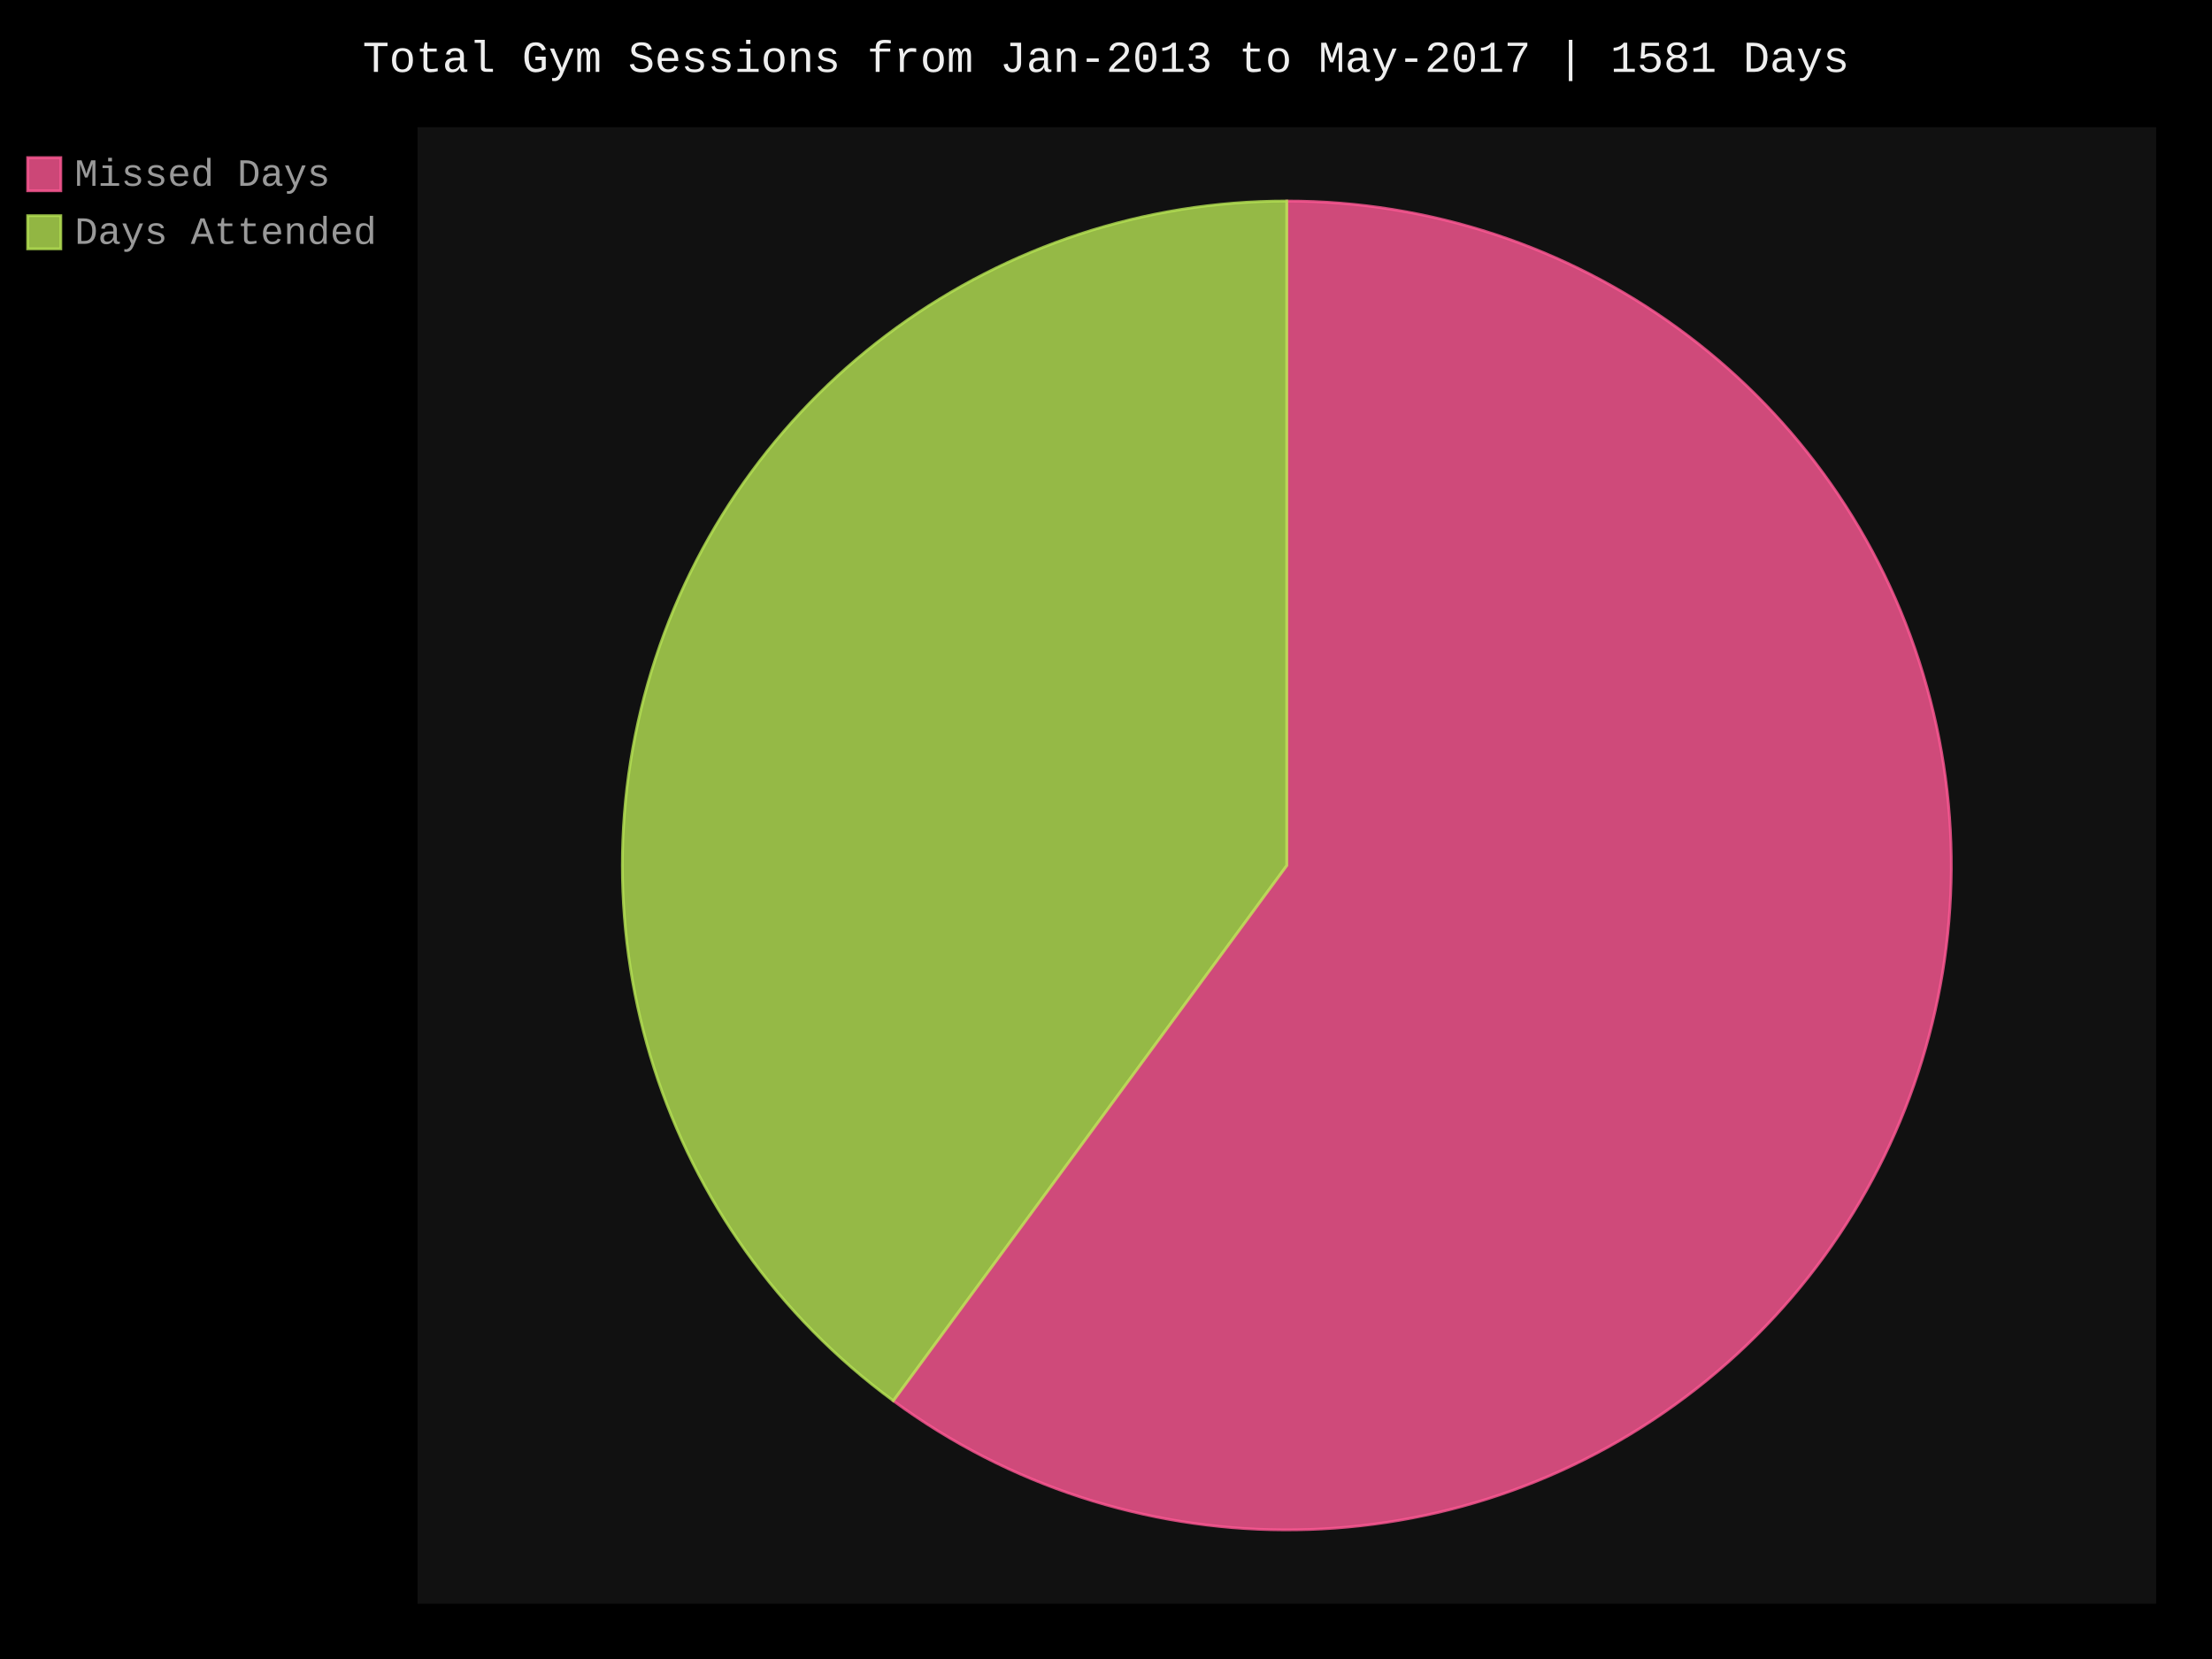
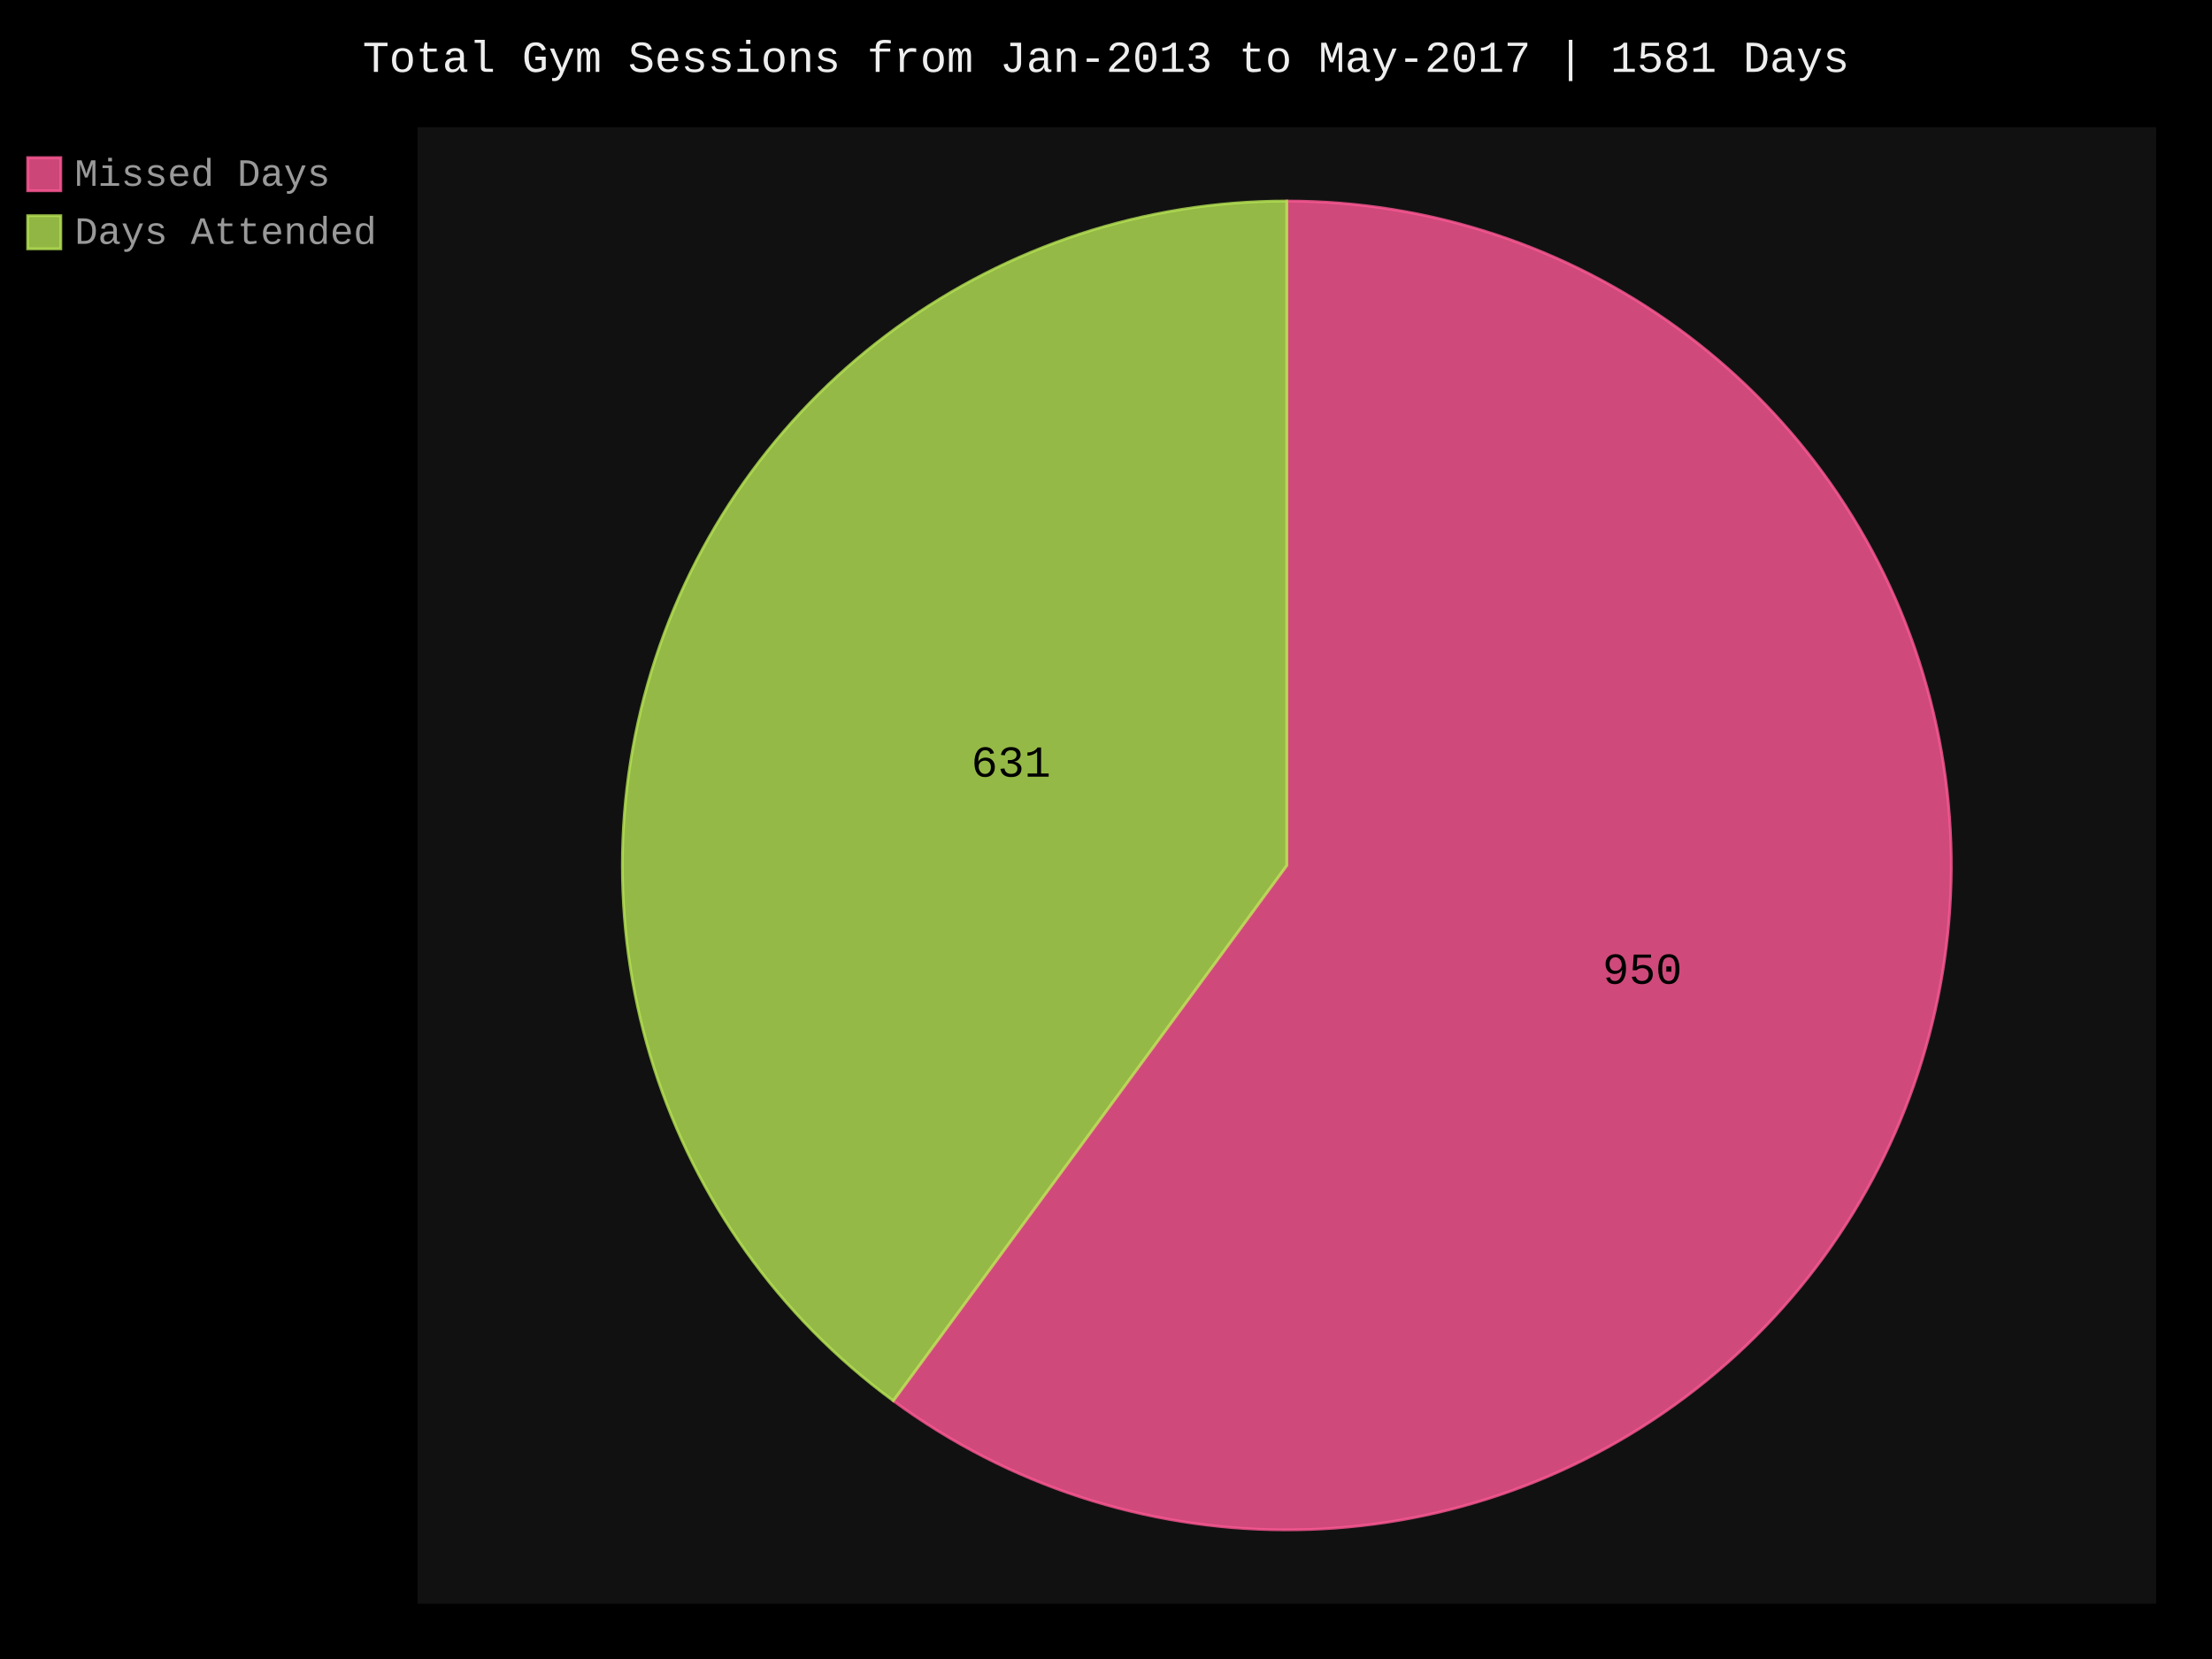
- <svg xmlns="http://www.w3.org/2000/svg" class="pygal-chart" id="chart-cfa781d5-6348-4046-9586-6db8253924e6" viewBox="0 0 800 600">
+ <svg xmlns="http://www.w3.org/2000/svg" class="pygal-chart" id="chart-da55befe-4cb9-421f-ae4c-f2826f29c78d" viewBox="0 0 800 600">
  <defs>
-     <style type="text/css">#chart-cfa781d5-6348-4046-9586-6db8253924e6{-webkit-user-select:none;-webkit-font-smoothing:antialiased;font-family:Consolas,"Liberation Mono",Menlo,Courier,monospace}#chart-cfa781d5-6348-4046-9586-6db8253924e6 .title{font-family:Consolas,"Liberation Mono",Menlo,Courier,monospace;font-size:16px}#chart-cfa781d5-6348-4046-9586-6db8253924e6 .legends .legend text{font-family:Consolas,"Liberation Mono",Menlo,Courier,monospace;font-size:14px}#chart-cfa781d5-6348-4046-9586-6db8253924e6 .axis text{font-family:Consolas,"Liberation Mono",Menlo,Courier,monospace;font-size:10px}#chart-cfa781d5-6348-4046-9586-6db8253924e6 .axis text.major{font-family:Consolas,"Liberation Mono",Menlo,Courier,monospace;font-size:10px}#chart-cfa781d5-6348-4046-9586-6db8253924e6 .text-overlay text.value{font-family:Consolas,"Liberation Mono",Menlo,Courier,monospace;font-size:16px}#chart-cfa781d5-6348-4046-9586-6db8253924e6 .text-overlay text.label{font-family:Consolas,"Liberation Mono",Menlo,Courier,monospace;font-size:10px}#chart-cfa781d5-6348-4046-9586-6db8253924e6 .tooltip{font-family:Consolas,"Liberation Mono",Menlo,Courier,monospace;font-size:14px}#chart-cfa781d5-6348-4046-9586-6db8253924e6 text.no_data{font-family:Consolas,"Liberation Mono",Menlo,Courier,monospace;font-size:64px}
- #chart-cfa781d5-6348-4046-9586-6db8253924e6{background-color:black}#chart-cfa781d5-6348-4046-9586-6db8253924e6 path,#chart-cfa781d5-6348-4046-9586-6db8253924e6 line,#chart-cfa781d5-6348-4046-9586-6db8253924e6 rect,#chart-cfa781d5-6348-4046-9586-6db8253924e6 circle{-webkit-transition:250ms;-moz-transition:250ms;transition:250ms}#chart-cfa781d5-6348-4046-9586-6db8253924e6 .graph &gt; .background{fill:black}#chart-cfa781d5-6348-4046-9586-6db8253924e6 .plot &gt; .background{fill:#111}#chart-cfa781d5-6348-4046-9586-6db8253924e6 .graph{fill:#999}#chart-cfa781d5-6348-4046-9586-6db8253924e6 text.no_data{fill:#eee}#chart-cfa781d5-6348-4046-9586-6db8253924e6 .title{fill:#eee}#chart-cfa781d5-6348-4046-9586-6db8253924e6 .legends .legend text{fill:#999}#chart-cfa781d5-6348-4046-9586-6db8253924e6 .legends .legend:hover text{fill:#eee}#chart-cfa781d5-6348-4046-9586-6db8253924e6 .axis .line{stroke:#eee}#chart-cfa781d5-6348-4046-9586-6db8253924e6 .axis .guide.line{stroke:#555}#chart-cfa781d5-6348-4046-9586-6db8253924e6 .axis .major.line{stroke:#999}#chart-cfa781d5-6348-4046-9586-6db8253924e6 .axis text.major{fill:#eee}#chart-cfa781d5-6348-4046-9586-6db8253924e6 .axis.y .guides:hover .guide.line,#chart-cfa781d5-6348-4046-9586-6db8253924e6 .line-graph .axis.x .guides:hover .guide.line,#chart-cfa781d5-6348-4046-9586-6db8253924e6 .stackedline-graph .axis.x .guides:hover .guide.line,#chart-cfa781d5-6348-4046-9586-6db8253924e6 .xy-graph .axis.x .guides:hover .guide.line{stroke:#eee}#chart-cfa781d5-6348-4046-9586-6db8253924e6 .axis .guides:hover text{fill:#eee}#chart-cfa781d5-6348-4046-9586-6db8253924e6 .reactive{fill-opacity:.8;stroke-opacity:.8}#chart-cfa781d5-6348-4046-9586-6db8253924e6 .ci{stroke:#999}#chart-cfa781d5-6348-4046-9586-6db8253924e6 .reactive.active,#chart-cfa781d5-6348-4046-9586-6db8253924e6 .active .reactive{fill-opacity:.4;stroke-opacity:.9;stroke-width:4}#chart-cfa781d5-6348-4046-9586-6db8253924e6 .ci .reactive.active{stroke-width:1.5}#chart-cfa781d5-6348-4046-9586-6db8253924e6 .series text{fill:#eee}#chart-cfa781d5-6348-4046-9586-6db8253924e6 .tooltip rect{fill:#111;stroke:#eee;-webkit-transition:opacity 250ms;-moz-transition:opacity 250ms;transition:opacity 250ms}#chart-cfa781d5-6348-4046-9586-6db8253924e6 .tooltip .label{fill:#999}#chart-cfa781d5-6348-4046-9586-6db8253924e6 .tooltip .label{fill:#999}#chart-cfa781d5-6348-4046-9586-6db8253924e6 .tooltip .legend{font-size:.8em;fill:#555}#chart-cfa781d5-6348-4046-9586-6db8253924e6 .tooltip .x_label{font-size:.6em;fill:#eee}#chart-cfa781d5-6348-4046-9586-6db8253924e6 .tooltip .xlink{font-size:.5em;text-decoration:underline}#chart-cfa781d5-6348-4046-9586-6db8253924e6 .tooltip .value{font-size:1.5em}#chart-cfa781d5-6348-4046-9586-6db8253924e6 .bound{font-size:.5em}#chart-cfa781d5-6348-4046-9586-6db8253924e6 .max-value{font-size:.75em;fill:#555}#chart-cfa781d5-6348-4046-9586-6db8253924e6 .map-element{fill:#111;stroke:#555 !important}#chart-cfa781d5-6348-4046-9586-6db8253924e6 .map-element .reactive{fill-opacity:inherit;stroke-opacity:inherit}#chart-cfa781d5-6348-4046-9586-6db8253924e6 .color-0,#chart-cfa781d5-6348-4046-9586-6db8253924e6 .color-0 a:visited{stroke:#ff5995;fill:#ff5995}#chart-cfa781d5-6348-4046-9586-6db8253924e6 .color-1,#chart-cfa781d5-6348-4046-9586-6db8253924e6 .color-1 a:visited{stroke:#b6e354;fill:#b6e354}#chart-cfa781d5-6348-4046-9586-6db8253924e6 .text-overlay .color-0 text{fill:black}#chart-cfa781d5-6348-4046-9586-6db8253924e6 .text-overlay .color-1 text{fill:black}
- #chart-cfa781d5-6348-4046-9586-6db8253924e6 text.no_data{text-anchor:middle}#chart-cfa781d5-6348-4046-9586-6db8253924e6 .guide.line{fill:none}#chart-cfa781d5-6348-4046-9586-6db8253924e6 .centered{text-anchor:middle}#chart-cfa781d5-6348-4046-9586-6db8253924e6 .title{text-anchor:middle}#chart-cfa781d5-6348-4046-9586-6db8253924e6 .legends .legend text{fill-opacity:1}#chart-cfa781d5-6348-4046-9586-6db8253924e6 .axis.x text{text-anchor:middle}#chart-cfa781d5-6348-4046-9586-6db8253924e6 .axis.x:not(.web) text[transform]{text-anchor:start}#chart-cfa781d5-6348-4046-9586-6db8253924e6 .axis.x:not(.web) text[transform].backwards{text-anchor:end}#chart-cfa781d5-6348-4046-9586-6db8253924e6 .axis.y text{text-anchor:end}#chart-cfa781d5-6348-4046-9586-6db8253924e6 .axis.y text[transform].backwards{text-anchor:start}#chart-cfa781d5-6348-4046-9586-6db8253924e6 .axis.y2 text{text-anchor:start}#chart-cfa781d5-6348-4046-9586-6db8253924e6 .axis.y2 text[transform].backwards{text-anchor:end}#chart-cfa781d5-6348-4046-9586-6db8253924e6 .axis .guide.line{stroke-dasharray:4,4}#chart-cfa781d5-6348-4046-9586-6db8253924e6 .axis .major.guide.line{stroke-dasharray:6,6}#chart-cfa781d5-6348-4046-9586-6db8253924e6 .horizontal .axis.y .guide.line,#chart-cfa781d5-6348-4046-9586-6db8253924e6 .horizontal .axis.y2 .guide.line,#chart-cfa781d5-6348-4046-9586-6db8253924e6 .vertical .axis.x .guide.line{opacity:0}#chart-cfa781d5-6348-4046-9586-6db8253924e6 .horizontal .axis.always_show .guide.line,#chart-cfa781d5-6348-4046-9586-6db8253924e6 .vertical .axis.always_show .guide.line{opacity:1 !important}#chart-cfa781d5-6348-4046-9586-6db8253924e6 .axis.y .guides:hover .guide.line,#chart-cfa781d5-6348-4046-9586-6db8253924e6 .axis.y2 .guides:hover .guide.line,#chart-cfa781d5-6348-4046-9586-6db8253924e6 .axis.x .guides:hover .guide.line{opacity:1}#chart-cfa781d5-6348-4046-9586-6db8253924e6 .axis .guides:hover text{opacity:1}#chart-cfa781d5-6348-4046-9586-6db8253924e6 .nofill{fill:none}#chart-cfa781d5-6348-4046-9586-6db8253924e6 .subtle-fill{fill-opacity:.2}#chart-cfa781d5-6348-4046-9586-6db8253924e6 .dot{stroke-width:1px;fill-opacity:1}#chart-cfa781d5-6348-4046-9586-6db8253924e6 .dot.active{stroke-width:5px}#chart-cfa781d5-6348-4046-9586-6db8253924e6 .dot.negative{fill:transparent}#chart-cfa781d5-6348-4046-9586-6db8253924e6 text,#chart-cfa781d5-6348-4046-9586-6db8253924e6 tspan{stroke:none !important}#chart-cfa781d5-6348-4046-9586-6db8253924e6 .series text.active{opacity:1}#chart-cfa781d5-6348-4046-9586-6db8253924e6 .tooltip rect{fill-opacity:.95;stroke-width:.5}#chart-cfa781d5-6348-4046-9586-6db8253924e6 .tooltip text{fill-opacity:1}#chart-cfa781d5-6348-4046-9586-6db8253924e6 .showable{visibility:hidden}#chart-cfa781d5-6348-4046-9586-6db8253924e6 .showable.shown{visibility:visible}#chart-cfa781d5-6348-4046-9586-6db8253924e6 .gauge-background{fill:rgba(229,229,229,1);stroke:none}#chart-cfa781d5-6348-4046-9586-6db8253924e6 .bg-lines{stroke:black;stroke-width:2px}</style>
+     <style type="text/css">#chart-da55befe-4cb9-421f-ae4c-f2826f29c78d{-webkit-user-select:none;-webkit-font-smoothing:antialiased;font-family:Consolas,"Liberation Mono",Menlo,Courier,monospace}#chart-da55befe-4cb9-421f-ae4c-f2826f29c78d .title{font-family:Consolas,"Liberation Mono",Menlo,Courier,monospace;font-size:16px}#chart-da55befe-4cb9-421f-ae4c-f2826f29c78d .legends .legend text{font-family:Consolas,"Liberation Mono",Menlo,Courier,monospace;font-size:14px}#chart-da55befe-4cb9-421f-ae4c-f2826f29c78d .axis text{font-family:Consolas,"Liberation Mono",Menlo,Courier,monospace;font-size:10px}#chart-da55befe-4cb9-421f-ae4c-f2826f29c78d .axis text.major{font-family:Consolas,"Liberation Mono",Menlo,Courier,monospace;font-size:10px}#chart-da55befe-4cb9-421f-ae4c-f2826f29c78d .text-overlay text.value{font-family:Consolas,"Liberation Mono",Menlo,Courier,monospace;font-size:16px}#chart-da55befe-4cb9-421f-ae4c-f2826f29c78d .text-overlay text.label{font-family:Consolas,"Liberation Mono",Menlo,Courier,monospace;font-size:10px}#chart-da55befe-4cb9-421f-ae4c-f2826f29c78d .tooltip{font-family:Consolas,"Liberation Mono",Menlo,Courier,monospace;font-size:14px}#chart-da55befe-4cb9-421f-ae4c-f2826f29c78d text.no_data{font-family:Consolas,"Liberation Mono",Menlo,Courier,monospace;font-size:64px}
+ #chart-da55befe-4cb9-421f-ae4c-f2826f29c78d{background-color:black}#chart-da55befe-4cb9-421f-ae4c-f2826f29c78d path,#chart-da55befe-4cb9-421f-ae4c-f2826f29c78d line,#chart-da55befe-4cb9-421f-ae4c-f2826f29c78d rect,#chart-da55befe-4cb9-421f-ae4c-f2826f29c78d circle{-webkit-transition:250ms;-moz-transition:250ms;transition:250ms}#chart-da55befe-4cb9-421f-ae4c-f2826f29c78d .graph &gt; .background{fill:black}#chart-da55befe-4cb9-421f-ae4c-f2826f29c78d .plot &gt; .background{fill:#111}#chart-da55befe-4cb9-421f-ae4c-f2826f29c78d .graph{fill:#999}#chart-da55befe-4cb9-421f-ae4c-f2826f29c78d text.no_data{fill:#eee}#chart-da55befe-4cb9-421f-ae4c-f2826f29c78d .title{fill:#eee}#chart-da55befe-4cb9-421f-ae4c-f2826f29c78d .legends .legend text{fill:#999}#chart-da55befe-4cb9-421f-ae4c-f2826f29c78d .legends .legend:hover text{fill:#eee}#chart-da55befe-4cb9-421f-ae4c-f2826f29c78d .axis .line{stroke:#eee}#chart-da55befe-4cb9-421f-ae4c-f2826f29c78d .axis .guide.line{stroke:#555}#chart-da55befe-4cb9-421f-ae4c-f2826f29c78d .axis .major.line{stroke:#999}#chart-da55befe-4cb9-421f-ae4c-f2826f29c78d .axis text.major{fill:#eee}#chart-da55befe-4cb9-421f-ae4c-f2826f29c78d .axis.y .guides:hover .guide.line,#chart-da55befe-4cb9-421f-ae4c-f2826f29c78d .line-graph .axis.x .guides:hover .guide.line,#chart-da55befe-4cb9-421f-ae4c-f2826f29c78d .stackedline-graph .axis.x .guides:hover .guide.line,#chart-da55befe-4cb9-421f-ae4c-f2826f29c78d .xy-graph .axis.x .guides:hover .guide.line{stroke:#eee}#chart-da55befe-4cb9-421f-ae4c-f2826f29c78d .axis .guides:hover text{fill:#eee}#chart-da55befe-4cb9-421f-ae4c-f2826f29c78d .reactive{fill-opacity:.8;stroke-opacity:.8}#chart-da55befe-4cb9-421f-ae4c-f2826f29c78d .ci{stroke:#999}#chart-da55befe-4cb9-421f-ae4c-f2826f29c78d .reactive.active,#chart-da55befe-4cb9-421f-ae4c-f2826f29c78d .active .reactive{fill-opacity:.4;stroke-opacity:.9;stroke-width:4}#chart-da55befe-4cb9-421f-ae4c-f2826f29c78d .ci .reactive.active{stroke-width:1.5}#chart-da55befe-4cb9-421f-ae4c-f2826f29c78d .series text{fill:#eee}#chart-da55befe-4cb9-421f-ae4c-f2826f29c78d .tooltip rect{fill:#111;stroke:#eee;-webkit-transition:opacity 250ms;-moz-transition:opacity 250ms;transition:opacity 250ms}#chart-da55befe-4cb9-421f-ae4c-f2826f29c78d .tooltip .label{fill:#999}#chart-da55befe-4cb9-421f-ae4c-f2826f29c78d .tooltip .label{fill:#999}#chart-da55befe-4cb9-421f-ae4c-f2826f29c78d .tooltip .legend{font-size:.8em;fill:#555}#chart-da55befe-4cb9-421f-ae4c-f2826f29c78d .tooltip .x_label{font-size:.6em;fill:#eee}#chart-da55befe-4cb9-421f-ae4c-f2826f29c78d .tooltip .xlink{font-size:.5em;text-decoration:underline}#chart-da55befe-4cb9-421f-ae4c-f2826f29c78d .tooltip .value{font-size:1.5em}#chart-da55befe-4cb9-421f-ae4c-f2826f29c78d .bound{font-size:.5em}#chart-da55befe-4cb9-421f-ae4c-f2826f29c78d .max-value{font-size:.75em;fill:#555}#chart-da55befe-4cb9-421f-ae4c-f2826f29c78d .map-element{fill:#111;stroke:#555 !important}#chart-da55befe-4cb9-421f-ae4c-f2826f29c78d .map-element .reactive{fill-opacity:inherit;stroke-opacity:inherit}#chart-da55befe-4cb9-421f-ae4c-f2826f29c78d .color-0,#chart-da55befe-4cb9-421f-ae4c-f2826f29c78d .color-0 a:visited{stroke:#ff5995;fill:#ff5995}#chart-da55befe-4cb9-421f-ae4c-f2826f29c78d .color-1,#chart-da55befe-4cb9-421f-ae4c-f2826f29c78d .color-1 a:visited{stroke:#b6e354;fill:#b6e354}#chart-da55befe-4cb9-421f-ae4c-f2826f29c78d .text-overlay .color-0 text{fill:black}#chart-da55befe-4cb9-421f-ae4c-f2826f29c78d .text-overlay .color-1 text{fill:black}
+ #chart-da55befe-4cb9-421f-ae4c-f2826f29c78d text.no_data{text-anchor:middle}#chart-da55befe-4cb9-421f-ae4c-f2826f29c78d .guide.line{fill:none}#chart-da55befe-4cb9-421f-ae4c-f2826f29c78d .centered{text-anchor:middle}#chart-da55befe-4cb9-421f-ae4c-f2826f29c78d .title{text-anchor:middle}#chart-da55befe-4cb9-421f-ae4c-f2826f29c78d .legends .legend text{fill-opacity:1}#chart-da55befe-4cb9-421f-ae4c-f2826f29c78d .axis.x text{text-anchor:middle}#chart-da55befe-4cb9-421f-ae4c-f2826f29c78d .axis.x:not(.web) text[transform]{text-anchor:start}#chart-da55befe-4cb9-421f-ae4c-f2826f29c78d .axis.x:not(.web) text[transform].backwards{text-anchor:end}#chart-da55befe-4cb9-421f-ae4c-f2826f29c78d .axis.y text{text-anchor:end}#chart-da55befe-4cb9-421f-ae4c-f2826f29c78d .axis.y text[transform].backwards{text-anchor:start}#chart-da55befe-4cb9-421f-ae4c-f2826f29c78d .axis.y2 text{text-anchor:start}#chart-da55befe-4cb9-421f-ae4c-f2826f29c78d .axis.y2 text[transform].backwards{text-anchor:end}#chart-da55befe-4cb9-421f-ae4c-f2826f29c78d .axis .guide.line{stroke-dasharray:4,4}#chart-da55befe-4cb9-421f-ae4c-f2826f29c78d .axis .major.guide.line{stroke-dasharray:6,6}#chart-da55befe-4cb9-421f-ae4c-f2826f29c78d .horizontal .axis.y .guide.line,#chart-da55befe-4cb9-421f-ae4c-f2826f29c78d .horizontal .axis.y2 .guide.line,#chart-da55befe-4cb9-421f-ae4c-f2826f29c78d .vertical .axis.x .guide.line{opacity:0}#chart-da55befe-4cb9-421f-ae4c-f2826f29c78d .horizontal .axis.always_show .guide.line,#chart-da55befe-4cb9-421f-ae4c-f2826f29c78d .vertical .axis.always_show .guide.line{opacity:1 !important}#chart-da55befe-4cb9-421f-ae4c-f2826f29c78d .axis.y .guides:hover .guide.line,#chart-da55befe-4cb9-421f-ae4c-f2826f29c78d .axis.y2 .guides:hover .guide.line,#chart-da55befe-4cb9-421f-ae4c-f2826f29c78d .axis.x .guides:hover .guide.line{opacity:1}#chart-da55befe-4cb9-421f-ae4c-f2826f29c78d .axis .guides:hover text{opacity:1}#chart-da55befe-4cb9-421f-ae4c-f2826f29c78d .nofill{fill:none}#chart-da55befe-4cb9-421f-ae4c-f2826f29c78d .subtle-fill{fill-opacity:.2}#chart-da55befe-4cb9-421f-ae4c-f2826f29c78d .dot{stroke-width:1px;fill-opacity:1}#chart-da55befe-4cb9-421f-ae4c-f2826f29c78d .dot.active{stroke-width:5px}#chart-da55befe-4cb9-421f-ae4c-f2826f29c78d .dot.negative{fill:transparent}#chart-da55befe-4cb9-421f-ae4c-f2826f29c78d text,#chart-da55befe-4cb9-421f-ae4c-f2826f29c78d tspan{stroke:none !important}#chart-da55befe-4cb9-421f-ae4c-f2826f29c78d .series text.active{opacity:1}#chart-da55befe-4cb9-421f-ae4c-f2826f29c78d .tooltip rect{fill-opacity:.95;stroke-width:.5}#chart-da55befe-4cb9-421f-ae4c-f2826f29c78d .tooltip text{fill-opacity:1}#chart-da55befe-4cb9-421f-ae4c-f2826f29c78d .showable{visibility:hidden}#chart-da55befe-4cb9-421f-ae4c-f2826f29c78d .showable.shown{visibility:visible}#chart-da55befe-4cb9-421f-ae4c-f2826f29c78d .gauge-background{fill:rgba(229,229,229,1);stroke:none}#chart-da55befe-4cb9-421f-ae4c-f2826f29c78d .bg-lines{stroke:black;stroke-width:2px}</style>
  </defs>
  <g class="graph pie-graph vertical">
    <rect class="background" height="600" width="800" x="0" y="0" />
    <g class="plot" transform="translate(151, 46)">
      <rect class="background" height="534" width="628.8" x="0" y="0" />
      <g class="series serie-0 color-0">
        <g class="slices">
          <g class="slice">
            <path class="slice reactive tooltip-trigger" d="M314.4 26.7 A240.3 240.3 0 1 1 172.076 460.618 L314.4 267 A0 0 0 1 0 314.4 267 z" />
          </g>
        </g>
      </g>
      <g class="series serie-1 color-1">
        <g class="slices">
          <g class="slice">
            <path class="slice reactive tooltip-trigger" d="M172.076 460.618 A240.3 240.3 0 0 1 314.4 26.7 L314.4 267 A0 0 0 0 0 314.4 267 z" />
          </g>
        </g>
      </g>
    </g>
    <g class="titles">
      <text class="title plot_title" x="400.0" y="26">Total Gym Sessions from Jan-2013 to May-2017 | 1581 Days</text>
    </g>
    <g class="plot overlay" transform="translate(151, 46)">
      <g class="series serie-0 color-0" />
      <g class="series serie-1 color-1" />
    </g>
    <g class="plot text-overlay" transform="translate(151, 46)">
-       <g class="series serie-0 color-0" />
-       <g class="series serie-1 color-1" />
+       <g class="series serie-0 color-0">
+         <text class="value" text-anchor="left" x="428.566" y="309.779">950</text>
+       </g>
+       <g class="series serie-1 color-1">
+         <text class="value" text-anchor="left" x="200.234" y="234.887">631</text>
+       </g>
    </g>
    <g class="plot tooltip-overlay" transform="translate(151, 46)">
      <g class="tooltip" style="opacity: 0" transform="translate(0 0)">
        <rect class="tooltip-box" height="0" rx="0" ry="0" width="0" />
        <g class="text" />
      </g>
    </g>
    <g class="legends" transform="translate(10, 56)">
      <g class="legend reactive activate-serie" id="activate-serie-0">
        <rect class="color-0 reactive" height="12" width="12" x="0.0" y="1.0" />
        <text x="17.0" y="11.2">Missed Days</text>
      </g>
      <g class="legend reactive activate-serie" id="activate-serie-1">
        <rect class="color-1 reactive" height="12" width="12" x="0.0" y="22.0" />
        <text x="17.0" y="32.2">Days Attended</text>
      </g>
    </g>
    <g class="legends" transform="translate(790, 56)" />
  </g>
</svg>
